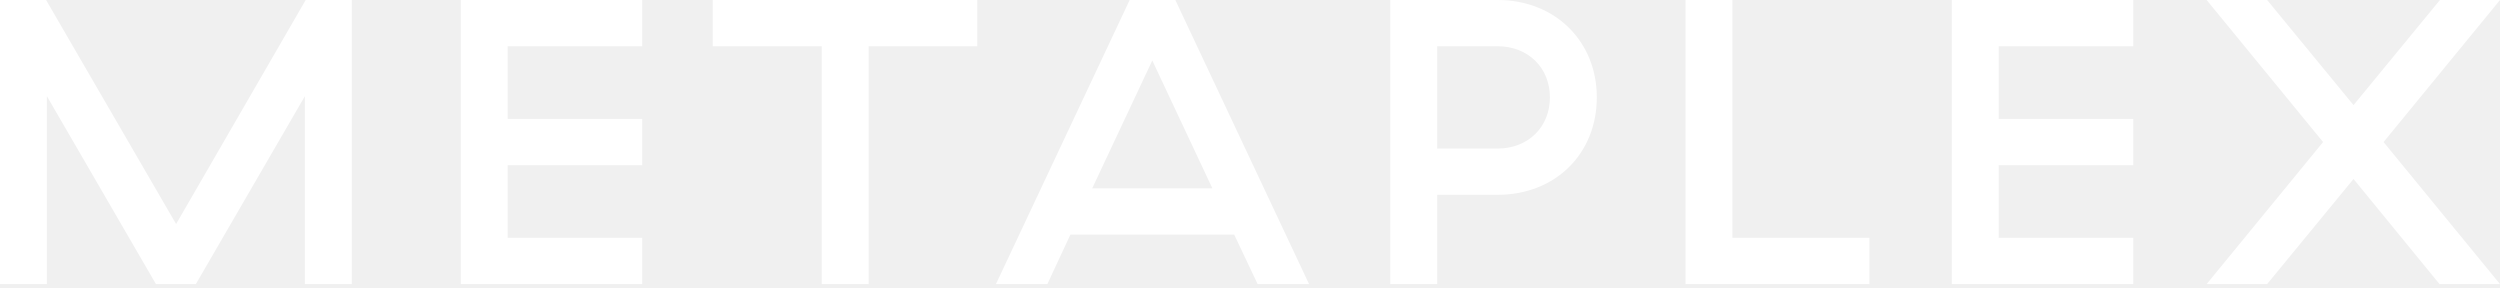
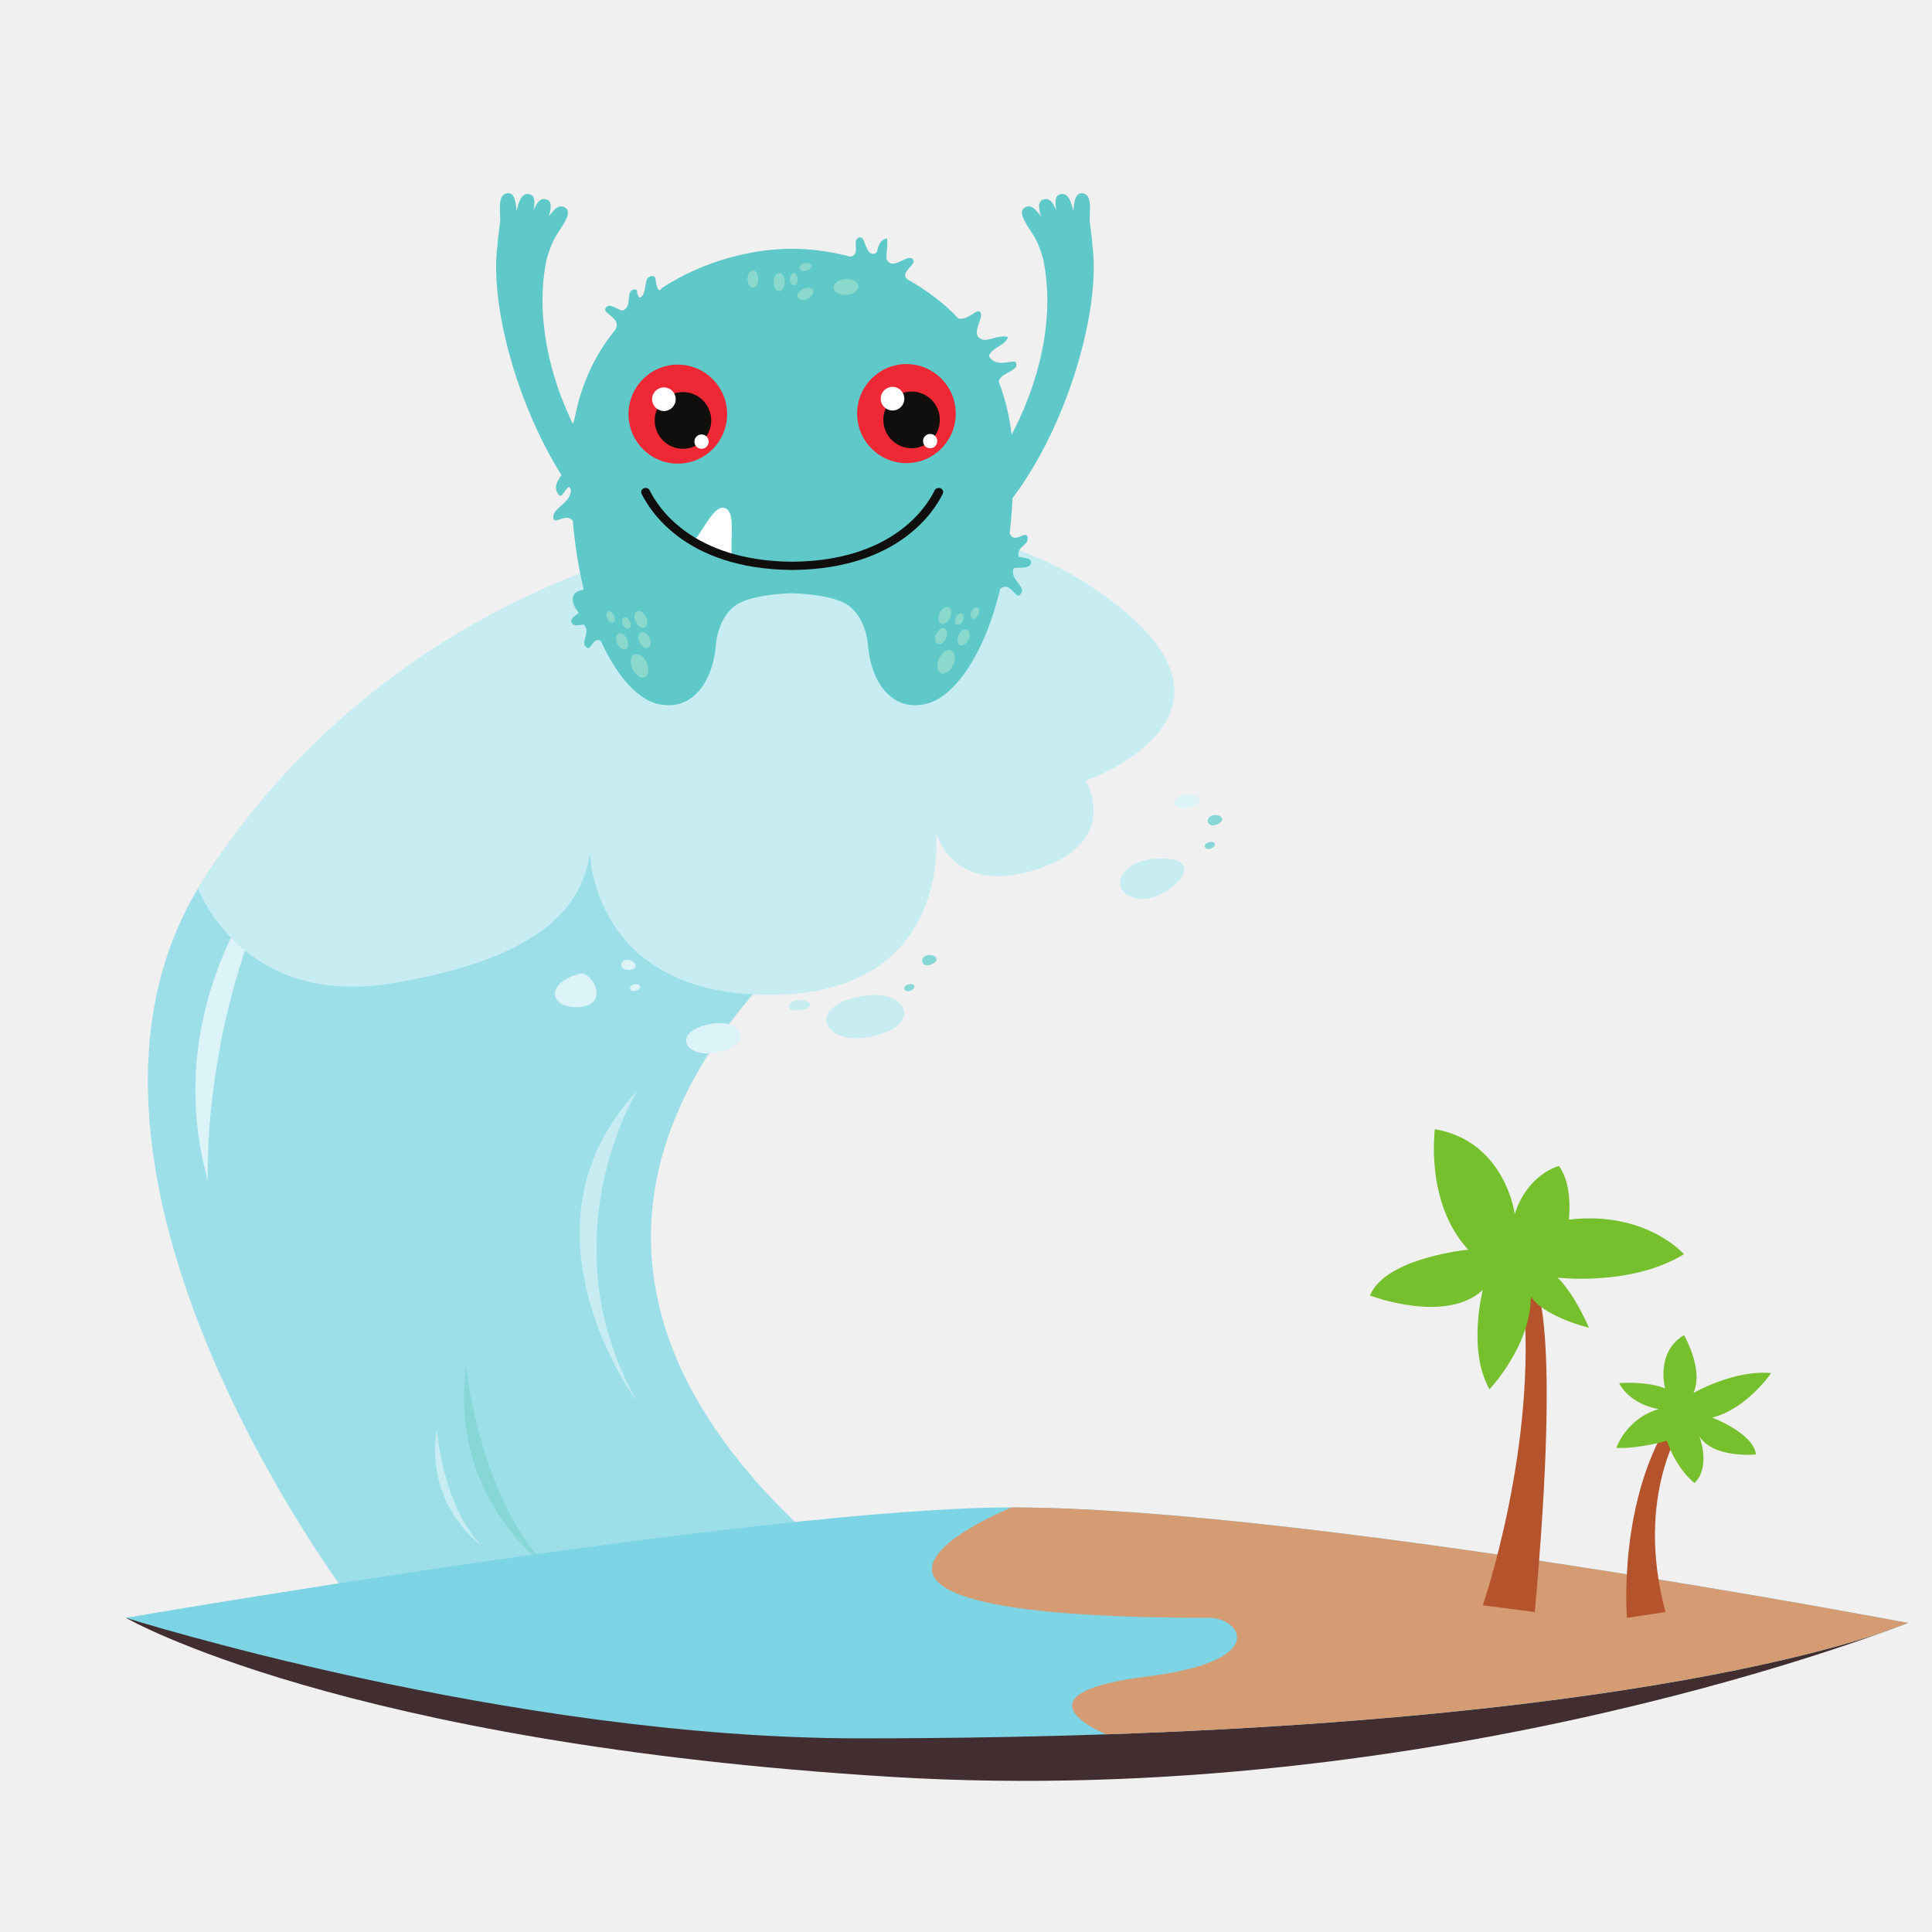
- <svg xmlns="http://www.w3.org/2000/svg" width="200" height="23" viewBox="0 0 200 23" fill="none">
-   <path d="M0 22.727H3.752V7.695L12.475 22.727H15.668L24.39 7.695V22.727H28.143V0H24.456L14.088 17.922L3.687 0H0V22.727Z" fill="white" />
-   <path d="M36.862 22.727H51.378V19.026H40.614V13.214H51.378V9.513H40.614V3.701H51.378V0H36.862V22.727Z" fill="white" />
-   <path d="M65.741 22.727H69.493V3.701H78.183V0H57.018V3.701H65.741V22.727Z" fill="white" />
-   <path d="M100.61 22.727H104.724L94.027 0H90.373L79.675 22.727H83.79L85.633 18.766H98.734L100.61 22.727ZM87.378 15.065L92.183 4.838L96.989 15.065H87.378Z" fill="white" />
-   <path d="M111.222 22.727H114.974V15.584H119.813C124.421 15.584 127.745 12.305 127.745 7.792C127.745 3.312 124.421 0 119.813 0H111.222V22.727ZM114.974 11.883V3.701H119.813C122.249 3.701 123.993 5.422 123.993 7.792C123.993 10.162 122.249 11.883 119.813 11.883H114.974Z" fill="white" />
-   <path d="M134.841 22.727H149.554V19.026H138.593V0H134.841V22.727Z" fill="white" />
-   <path d="M156.145 22.727H170.661V19.026H159.897V13.214H170.661V9.513H159.897V3.701H170.661V0H156.145V22.727Z" fill="white" />
-   <path d="M176.531 22.727H181.37L188.282 14.318L195.161 22.727H200L190.685 11.364L200 0H195.194L188.282 8.409L181.37 0H176.531L185.846 11.364L176.531 22.727Z" fill="white" />
+ <svg xmlns="http://www.w3.org/2000/svg" contentScriptType="text/ecmascript" width="150" zoomAndPan="magnify" contentStyleType="text/css" viewBox="0 0 150 150" height="150" preserveAspectRatio="xMidYMid meet" version="1.0">
+   <defs>
+     <clipPath id="clip-0">
+       <path d="M 9 125 L 148.188 125 L 148.188 139 L 9 139 Z M 9 125 " clip-rule="nonzero" />
+     </clipPath>
+     <clipPath id="clip-1">
+       <path d="M 9 117 L 148.188 117 L 148.188 135 L 9 135 Z M 9 117 " clip-rule="nonzero" />
+     </clipPath>
+     <clipPath id="clip-2">
+       <path d="M 72 117 L 148.188 117 L 148.188 135 L 72 135 Z M 72 117 " clip-rule="nonzero" />
+     </clipPath>
+     <clipPath id="clip-3">
+       <path d="M 38.516 15 L 84.918 15 L 84.918 54.75 L 38.516 54.75 Z M 38.516 15 " clip-rule="nonzero" />
+     </clipPath>
+   </defs>
+   <path fill="rgb(61.569%, 87.45%, 91.37%)" d="M 27.242 124.23 C 27.242 124.23 2.027 91.188 15.379 68.965 C 28.723 46.738 60.609 45.258 60.609 45.258 L 66.723 69.695 C 66.723 69.695 29.465 94.336 68.023 123.508 L 27.242 124.23 " fill-opacity="1" fill-rule="nonzero" />
+   <path fill="rgb(86.269%, 95.29%, 97.249%)" d="M 92.176 62.73 C 93.426 62.594 93.5 61.426 91.934 61.715 C 90.945 61.895 90.809 62.879 92.176 62.73 Z M 55.492 79.453 C 52.066 79.891 52.996 82.246 55.668 81.711 C 58.59 81.121 57.66 79.18 55.492 79.453 Z M 49.309 76.418 C 48.773 76.465 48.773 77.012 49.309 76.934 C 49.844 76.855 49.844 76.367 49.309 76.418 Z M 48.793 74.527 C 48.148 74.402 47.953 75.305 48.793 75.305 C 49.633 75.305 49.438 74.656 48.793 74.527 Z M 45.004 75.605 C 42.277 76.305 42.633 78.355 45.004 78.184 C 47.375 78.012 45.984 75.352 45.004 75.605 Z M 16.137 91.68 C 12.008 76.723 22.461 65.914 22.461 65.914 C 15.566 78.434 16.137 91.68 16.137 91.68 " fill-opacity="1" fill-rule="nonzero" />
+   <path fill="rgb(53.329%, 84.309%, 84.309%)" d="M 93.902 65.379 C 93.379 65.496 93.449 66.035 93.969 65.891 C 94.492 65.742 94.426 65.258 93.902 65.379 Z M 70.566 76.418 C 70.043 76.535 70.117 77.078 70.637 76.93 C 71.156 76.785 71.094 76.301 70.566 76.418 Z M 94.176 63.301 C 93.527 63.422 93.684 64.332 94.465 64.02 C 95.242 63.707 94.824 63.18 94.176 63.301 Z M 72.004 74.164 C 71.355 74.285 71.512 75.195 72.289 74.883 C 73.07 74.57 72.648 74.043 72.004 74.164 Z M 36.188 106.039 C 36.188 106.039 37.219 116.527 42.727 121.859 C 42.727 121.859 34.812 116.699 36.188 106.039 " fill-opacity="1" fill-rule="nonzero" />
+   <path fill="rgb(78.04%, 92.94%, 95.29%)" d="M 89.688 66.672 C 86.715 66.879 86.043 69.367 88.316 69.77 C 90.59 70.172 94.438 66.344 89.688 66.672 Z M 62.004 77.66 C 61.023 77.707 60.898 78.648 62.141 78.422 C 63.383 78.195 62.98 77.613 62.004 77.66 Z M 67.324 77.277 C 62.438 77.898 63.758 81.266 67.574 80.496 C 71.738 79.656 70.414 76.883 67.324 77.277 Z M 49.438 108.789 C 42.383 96.238 49.438 84.742 49.438 84.742 C 39.457 95.43 49.438 108.789 49.438 108.789 Z M 15.379 68.965 C 15.379 68.965 18.719 78.27 30.465 76.336 C 41.34 74.543 45.18 70.789 45.805 66.223 C 45.805 66.223 45.973 77.402 60.023 77.238 C 74.074 77.07 72.672 64.609 72.672 64.609 C 72.672 64.609 73.891 69.742 80.676 67.438 C 87.129 65.246 84.289 60.613 84.289 60.613 C 84.289 60.613 99.777 55.207 84.289 45.258 C 68.023 34.809 32.531 41.223 15.379 68.965 Z M 33.906 110.969 C 33.906 110.969 34.348 116.906 37.387 119.988 C 37.387 119.988 32.984 116.969 33.906 110.969 " fill-opacity="1" fill-rule="nonzero" />
+   <g clip-path="url(#clip-0)">
+     <path fill="rgb(25.879%, 18.039%, 18.819%)" d="M 9.777 125.609 C 9.777 125.609 26.574 135.355 69.234 137.957 C 111.898 140.555 148.117 126 148.117 126 L 9.777 125.609 " fill-opacity="1" fill-rule="nonzero" />
+   </g>
+   <g clip-path="url(#clip-1)">
+     <path fill="rgb(48.63%, 83.139%, 89.799%)" d="M 9.777 125.609 C 9.777 125.609 59.562 117.035 78.555 117.035 C 101.035 117.035 148.117 126 148.117 126 C 148.117 126 128.355 134.965 66.738 134.965 C 39.422 134.965 9.777 125.609 9.777 125.609 " fill-opacity="1" fill-rule="nonzero" />
+   </g>
+   <g clip-path="url(#clip-2)">
+     <path fill="rgb(83.53%, 61.179%, 45.49%)" d="M 93.898 125.609 C 96.297 125.609 98.699 128.957 89.098 130.156 C 79.504 131.355 84.18 133.953 85.906 134.652 C 132.531 133.066 148.117 126 148.117 126 C 148.117 126 101.035 117.035 78.555 117.035 C 78.555 117.035 57.148 125.609 93.898 125.609 " fill-opacity="1" fill-rule="nonzero" />
+   </g>
+   <path fill="rgb(70.589%, 32.549%, 17.249%)" d="M 115.125 124.637 C 115.125 124.637 119.422 112.152 118.25 100.453 L 119.16 99.672 C 119.16 99.672 121.242 102.141 119.16 125.156 L 115.125 124.637 " fill-opacity="1" fill-rule="nonzero" />
+   <path fill="rgb(45.879%, 75.29%, 17.249%)" d="M 111.406 87.668 C 111.406 87.668 110.613 93.387 113.996 97.027 C 113.996 97.027 107.578 97.633 106.363 100.582 C 106.363 100.582 112.262 102.836 115.125 100.148 C 115.125 100.148 113.91 104.828 115.645 107.863 C 115.645 107.863 118.855 104.484 118.855 100.668 C 118.855 100.668 119.551 102.055 123.367 103.094 C 123.367 103.094 122.328 100.582 120.938 99.195 C 120.938 99.195 126.664 99.887 130.742 97.375 C 130.742 97.375 127.793 93.992 121.805 94.688 C 121.805 94.688 122.152 92 121.027 90.527 C 121.027 90.527 118.609 91.133 117.605 94.254 C 117.605 94.254 116.879 88.621 111.406 87.668 " fill-opacity="1" fill-rule="nonzero" />
+   <path fill="rgb(70.589%, 32.549%, 17.249%)" d="M 126.316 125.609 C 126.316 125.609 125.539 116.312 129.961 109.812 L 130.742 110.465 C 130.742 110.465 126.84 115.969 129.309 125.156 L 126.316 125.609 " fill-opacity="1" fill-rule="nonzero" />
+   <path fill="rgb(45.879%, 75.29%, 17.249%)" d="M 137.512 106.605 C 137.512 106.605 135.602 109.402 132.934 110.062 C 132.934 110.062 136.121 111.254 136.336 112.922 C 136.336 112.922 133.02 113.262 131.93 111.5 C 131.93 111.5 132.867 113.836 131.566 115.145 C 131.566 115.145 130.215 114.152 129.41 111.863 C 129.41 111.863 127.203 112.5 125.492 112.414 C 125.492 112.414 126.266 110.117 128.789 109.402 C 128.789 109.402 126.629 109.121 125.711 107.387 C 125.711 107.387 127.879 107.211 129.277 107.797 C 129.277 107.797 128.504 105.004 130.742 103.66 C 130.742 103.66 132.305 106.305 131.477 108.152 C 131.477 108.152 134.586 106.34 137.512 106.605 " fill-opacity="1" fill-rule="nonzero" />
+   <g clip-path="url(#clip-3)">
+     <path fill="rgb(36.859%, 78.819%, 78.429%)" d="M 79.297 43.273 C 79.223 43.262 79.152 43.25 79.09 43.23 C 78.902 42.477 79.789 42.348 79.789 41.84 C 79.789 40.949 78.773 42.348 78.395 41.41 C 78.402 41.34 78.41 41.27 78.418 41.199 C 78.504 40.395 78.57 39.555 78.613 38.672 C 82.93 32.977 85.508 23.891 84.805 18.992 C 84.836 18.797 84.586 17.223 84.598 17.004 C 84.652 15.918 84.699 15.094 84.051 15.004 C 83.52 14.934 83.395 15.562 83.336 16.395 C 83.137 15.566 82.926 14.992 82.379 15.07 C 81.902 15.137 81.891 15.652 82.012 16.344 C 81.762 15.734 81.496 15.355 81.039 15.477 C 80.566 15.598 80.621 16.125 80.828 16.816 C 80.406 16.219 80.035 15.855 79.59 16.098 C 79.02 16.41 79.535 17.191 80.129 18.098 C 80.309 18.371 80.648 18.891 80.996 20.129 C 81.965 24.824 80.598 29.859 78.543 33.746 C 78.375 32.316 78.051 31.004 77.605 29.809 C 77.578 29.742 77.555 29.68 77.535 29.613 C 77.758 28.969 78.52 28.969 78.902 28.457 C 78.902 28.332 78.902 28.074 78.773 28.074 C 78.141 28.074 77.25 28.457 76.777 27.648 C 76.793 27.574 76.824 27.516 76.863 27.461 C 77.227 26.906 78.055 26.801 78.266 26.164 C 77.688 26.02 77.148 26.289 76.633 26.375 C 76.57 26.387 76.504 26.395 76.441 26.398 C 75.094 26.164 76.488 24.633 76.109 24.254 C 75.855 23.871 75.223 24.891 74.426 24.734 C 74.395 24.703 74.367 24.672 74.336 24.645 C 73.234 23.504 71.988 22.566 70.672 21.816 C 70.613 21.777 70.547 21.742 70.484 21.707 C 69.762 21.191 71.16 20.555 70.906 20.176 C 70.523 19.535 69.254 21.191 68.82 20.074 C 68.82 20.012 68.82 19.949 68.824 19.887 C 68.844 19.441 68.938 18.965 68.875 18.516 C 68.367 18.582 68.242 18.996 68.117 19.414 C 68.098 19.484 68.074 19.551 68.055 19.621 C 67.352 20.047 67.227 18.898 66.973 18.516 C 66.844 18.391 66.59 18.391 66.465 18.645 C 66.336 19.027 66.719 19.793 66.023 19.926 C 65.949 19.906 65.875 19.887 65.797 19.867 C 64.293 19.492 62.82 19.316 61.488 19.316 C 61.484 19.316 61.484 19.316 61.48 19.316 C 61.48 19.316 61.477 19.316 61.477 19.316 C 58.445 19.316 54.684 20.227 51.453 22.324 C 51.422 22.348 51.387 22.371 51.352 22.391 C 51.359 22.469 51.234 22.594 51.105 22.469 C 50.852 22.086 50.98 21.449 50.727 21.449 C 49.836 21.32 50.348 22.723 49.711 23.105 C 49.586 23.105 49.457 22.852 49.465 22.605 C 49.434 22.523 49.395 22.469 49.332 22.469 C 48.441 22.469 49.203 23.871 48.305 24.117 C 48.242 24.102 48.176 24.074 48.113 24.043 C 47.664 23.84 47.27 23.574 47.047 23.871 C 46.664 24.379 48.316 24.633 47.777 25.594 C 47.75 25.633 47.723 25.664 47.699 25.695 C 46.242 27.508 45.141 29.746 44.617 32.469 C 44.609 32.516 44.602 32.562 44.586 32.613 C 44.555 32.711 44.516 32.809 44.469 32.902 C 42.656 29.148 41.539 24.492 42.438 20.129 C 42.789 18.891 43.129 18.371 43.305 18.098 C 43.902 17.191 44.414 16.41 43.848 16.098 C 43.402 15.855 43.031 16.219 42.605 16.816 C 42.816 16.125 42.871 15.598 42.398 15.477 C 41.941 15.355 41.672 15.734 41.426 16.344 C 41.547 15.652 41.535 15.137 41.059 15.07 C 40.508 14.992 40.297 15.566 40.102 16.395 C 40.043 15.562 39.918 14.934 39.383 15.004 C 38.738 15.094 38.781 15.918 38.84 17.004 C 38.852 17.223 38.598 18.797 38.633 18.992 C 38 23.406 40.027 31.215 43.594 36.887 C 43.238 37.387 42.961 37.855 43.363 38.398 C 43.605 38.758 43.844 37.988 44.188 37.793 C 44.211 37.824 44.234 37.859 44.258 37.891 C 44.258 37.906 44.262 37.918 44.262 37.93 C 44.27 37.969 44.285 37.988 44.312 37.973 C 44.316 37.977 44.316 37.977 44.32 37.98 C 44.371 39.164 42.73 39.422 42.984 40.309 C 43.113 40.691 44 39.801 44.473 40.441 C 44.477 40.484 44.48 40.523 44.484 40.566 C 44.652 42.445 44.93 44.117 45.281 45.602 C 45.297 45.668 45.312 45.734 45.316 45.797 C 44.125 45.918 44.379 46.938 44.941 47.582 C 44.891 47.629 44.836 47.668 44.777 47.707 C 44.5 47.895 44.273 48.074 44.379 48.34 C 44.508 48.594 44.793 48.562 45.125 48.512 C 45.195 48.5 45.262 48.488 45.324 48.492 C 45.902 49.105 45.016 49.867 45.523 50.25 C 45.902 50.633 46.031 49.359 46.656 49.77 C 46.68 49.816 46.703 49.863 46.723 49.91 C 48.043 52.785 49.66 54.289 50.973 54.629 C 53.664 55.324 55.32 53.043 55.578 50.109 C 55.707 48.645 56.352 47.348 57.453 46.797 C 58.82 46.113 61.352 46.062 61.48 46.059 C 61.613 46.062 64.145 46.113 65.512 46.797 C 66.613 47.348 67.258 48.645 67.387 50.109 C 67.641 53.043 69.301 55.324 71.992 54.629 C 73.816 54.156 76.242 51.422 77.613 45.891 C 77.629 45.832 77.641 45.773 77.656 45.719 C 78.52 45.027 78.902 46.809 79.281 46.043 C 79.664 45.535 78.395 45.027 78.688 44.121 C 78.754 44.105 78.824 44.098 78.898 44.094 C 79.402 44.062 79.895 44.121 80.043 43.75 C 80.105 43.367 79.727 43.336 79.297 43.273 " fill-opacity="1" fill-rule="nonzero" />
+   </g>
+   <path fill="rgb(93.329%, 16.08%, 20.779%)" d="M 74.203 32.109 C 74.203 34.234 72.492 35.957 70.375 35.957 C 68.262 35.957 66.547 34.234 66.547 32.109 C 66.547 29.988 68.262 28.266 70.375 28.266 C 72.492 28.266 74.203 29.988 74.203 32.109 " fill-opacity="1" fill-rule="nonzero" />
+   <path fill="rgb(6.27%, 5.879%, 5.099%)" d="M 72.969 32.598 C 72.969 33.816 71.984 34.801 70.773 34.801 C 69.562 34.801 68.582 33.816 68.582 32.598 C 68.582 31.383 69.562 30.398 70.773 30.398 C 71.984 30.398 72.969 31.383 72.969 32.598 " fill-opacity="1" fill-rule="nonzero" />
+   <path fill="rgb(100%, 100%, 100%)" d="M 70.211 30.953 C 70.211 31.461 69.801 31.871 69.297 31.871 C 68.789 31.871 68.379 31.461 68.379 30.953 C 68.379 30.445 68.789 30.035 69.297 30.035 C 69.801 30.035 70.211 30.445 70.211 30.953 " fill-opacity="1" fill-rule="nonzero" />
+   <path fill="rgb(100%, 100%, 100%)" d="M 72.77 34.246 C 72.77 34.555 72.523 34.801 72.219 34.801 C 71.91 34.801 71.664 34.555 71.664 34.246 C 71.664 33.938 71.91 33.691 72.219 33.691 C 72.523 33.691 72.77 33.938 72.77 34.246 " fill-opacity="1" fill-rule="nonzero" />
+   <path fill="rgb(93.329%, 16.08%, 20.779%)" d="M 56.453 32.152 C 56.453 34.277 54.738 35.996 52.625 35.996 C 50.512 35.996 48.797 34.277 48.797 32.152 C 48.797 30.031 50.512 28.309 52.625 28.309 C 54.738 28.309 56.453 30.031 56.453 32.152 " fill-opacity="1" fill-rule="nonzero" />
+   <path fill="rgb(6.27%, 5.879%, 5.099%)" d="M 55.219 32.641 C 55.219 33.859 54.234 34.844 53.023 34.844 C 51.812 34.844 50.832 33.859 50.832 32.641 C 50.832 31.426 51.812 30.441 53.023 30.441 C 54.234 30.441 55.219 31.426 55.219 32.641 " fill-opacity="1" fill-rule="nonzero" />
+   <path fill="rgb(100%, 100%, 100%)" d="M 52.461 30.996 C 52.461 31.504 52.051 31.914 51.543 31.914 C 51.039 31.914 50.629 31.504 50.629 30.996 C 50.629 30.488 51.039 30.078 51.543 30.078 C 52.051 30.078 52.461 30.488 52.461 30.996 " fill-opacity="1" fill-rule="nonzero" />
+   <path fill="rgb(100%, 100%, 100%)" d="M 55.02 34.289 C 55.02 34.594 54.773 34.844 54.465 34.844 C 54.16 34.844 53.914 34.594 53.914 34.289 C 53.914 33.98 54.16 33.73 54.465 33.73 C 54.773 33.73 55.02 33.98 55.02 34.289 " fill-opacity="1" fill-rule="nonzero" />
+   <path fill="rgb(100%, 100%, 100%)" d="M 56.238 39.434 C 55.43 39.242 54.66 41.062 53.973 41.867 C 53.23 42.738 56.832 43.414 56.805 42.891 C 56.73 41.473 57.086 39.633 56.238 39.434 " fill-opacity="1" fill-rule="nonzero" />
+   <path fill="rgb(54.509%, 84.709%, 80.389%)" d="M 74.008 51.645 C 73.781 52.133 73.348 52.406 73.043 52.262 C 72.738 52.117 72.676 51.609 72.902 51.121 C 73.133 50.637 73.562 50.363 73.867 50.508 C 74.172 50.652 74.234 51.16 74.008 51.645 " fill-opacity="1" fill-rule="nonzero" />
+   <path fill="rgb(54.509%, 84.709%, 80.389%)" d="M 73.758 47.977 C 73.594 48.324 73.281 48.523 73.062 48.422 C 72.84 48.316 72.797 47.949 72.961 47.598 C 73.125 47.25 73.438 47.051 73.656 47.156 C 73.875 47.258 73.922 47.625 73.758 47.977 " fill-opacity="1" fill-rule="nonzero" />
+   <path fill="rgb(54.509%, 84.709%, 80.389%)" d="M 73.445 49.57 C 73.289 49.902 72.996 50.09 72.785 49.992 C 72.578 49.895 72.535 49.543 72.691 49.211 C 72.848 48.879 73.141 48.691 73.352 48.789 C 73.559 48.891 73.602 49.238 73.445 49.57 " fill-opacity="1" fill-rule="nonzero" />
+   <path fill="rgb(54.509%, 84.709%, 80.389%)" d="M 75.188 49.66 C 75.031 49.992 74.738 50.184 74.527 50.082 C 74.32 49.984 74.277 49.637 74.434 49.305 C 74.59 48.973 74.887 48.781 75.094 48.883 C 75.301 48.98 75.344 49.328 75.188 49.66 " fill-opacity="1" fill-rule="nonzero" />
+   <path fill="rgb(54.509%, 84.709%, 80.389%)" d="M 74.75 48.195 C 74.641 48.434 74.43 48.566 74.281 48.496 C 74.133 48.426 74.102 48.18 74.211 47.941 C 74.324 47.703 74.535 47.57 74.684 47.641 C 74.832 47.711 74.859 47.961 74.75 48.195 " fill-opacity="1" fill-rule="nonzero" />
+   <path fill="rgb(54.509%, 84.709%, 80.389%)" d="M 75.965 47.727 C 75.855 47.961 75.645 48.098 75.496 48.027 C 75.348 47.957 75.316 47.707 75.43 47.473 C 75.539 47.234 75.75 47.098 75.898 47.172 C 76.047 47.242 76.078 47.488 75.965 47.727 " fill-opacity="1" fill-rule="nonzero" />
+   <path fill="rgb(54.509%, 84.709%, 80.389%)" d="M 49.105 51.953 C 49.332 52.438 49.766 52.711 50.07 52.566 C 50.375 52.422 50.438 51.914 50.207 51.426 C 49.98 50.941 49.547 50.668 49.242 50.812 C 48.938 50.957 48.875 51.465 49.105 51.953 " fill-opacity="1" fill-rule="nonzero" />
+   <path fill="rgb(54.509%, 84.709%, 80.389%)" d="M 49.355 48.281 C 49.52 48.629 49.832 48.828 50.051 48.727 C 50.27 48.621 50.316 48.254 50.152 47.902 C 49.988 47.555 49.676 47.355 49.457 47.461 C 49.234 47.562 49.191 47.93 49.355 48.281 " fill-opacity="1" fill-rule="nonzero" />
+   <path fill="rgb(54.509%, 84.709%, 80.389%)" d="M 49.664 49.875 C 49.82 50.207 50.117 50.395 50.324 50.297 C 50.535 50.199 50.578 49.848 50.422 49.516 C 50.266 49.184 49.969 48.996 49.762 49.094 C 49.551 49.195 49.508 49.543 49.664 49.875 " fill-opacity="1" fill-rule="nonzero" />
+   <path fill="rgb(54.509%, 84.709%, 80.389%)" d="M 47.922 49.965 C 48.078 50.297 48.375 50.488 48.582 50.387 C 48.793 50.289 48.836 49.941 48.68 49.609 C 48.523 49.277 48.227 49.086 48.02 49.188 C 47.809 49.285 47.766 49.633 47.922 49.965 " fill-opacity="1" fill-rule="nonzero" />
+   <path fill="rgb(54.509%, 84.709%, 80.389%)" d="M 48.363 48.5 C 48.473 48.738 48.684 48.871 48.832 48.801 C 48.98 48.73 49.012 48.484 48.898 48.246 C 48.789 48.008 48.578 47.875 48.43 47.945 C 48.281 48.016 48.25 48.266 48.363 48.5 " fill-opacity="1" fill-rule="nonzero" />
+   <path fill="rgb(54.509%, 84.709%, 80.389%)" d="M 47.145 48.031 C 47.258 48.266 47.469 48.402 47.617 48.332 C 47.766 48.262 47.793 48.012 47.684 47.777 C 47.574 47.539 47.363 47.406 47.215 47.477 C 47.062 47.547 47.035 47.793 47.145 48.031 " fill-opacity="1" fill-rule="nonzero" />
+   <path fill="rgb(54.509%, 84.709%, 80.389%)" d="M 65.727 22.895 C 65.191 22.93 64.742 22.688 64.719 22.352 C 64.695 22.012 65.105 21.707 65.641 21.672 C 66.172 21.633 66.625 21.875 66.648 22.211 C 66.672 22.551 66.258 22.855 65.727 22.895 " fill-opacity="1" fill-rule="nonzero" />
+   <path fill="rgb(54.509%, 84.709%, 80.389%)" d="M 60.938 21.902 C 60.938 22.289 60.742 22.602 60.5 22.602 C 60.254 22.602 60.059 22.289 60.059 21.902 C 60.059 21.516 60.254 21.199 60.5 21.199 C 60.742 21.199 60.938 21.516 60.938 21.902 " fill-opacity="1" fill-rule="nonzero" />
+   <path fill="rgb(54.509%, 84.709%, 80.389%)" d="M 58.875 21.668 C 58.875 22.035 58.688 22.332 58.457 22.332 C 58.227 22.332 58.039 22.035 58.039 21.668 C 58.039 21.301 58.227 21 58.457 21 C 58.688 21 58.875 21.301 58.875 21.668 " fill-opacity="1" fill-rule="nonzero" />
+   <path fill="rgb(54.509%, 84.709%, 80.389%)" d="M 62.707 23.191 C 62.371 23.344 62.023 23.297 61.93 23.086 C 61.836 22.875 62.027 22.582 62.359 22.43 C 62.691 22.277 63.039 22.324 63.137 22.535 C 63.23 22.746 63.039 23.043 62.707 23.191 " fill-opacity="1" fill-rule="nonzero" />
+   <path fill="rgb(54.509%, 84.709%, 80.389%)" d="M 61.93 21.676 C 61.93 21.938 61.797 22.148 61.633 22.148 C 61.469 22.148 61.336 21.938 61.336 21.676 C 61.336 21.414 61.469 21.199 61.633 21.199 C 61.797 21.199 61.93 21.414 61.93 21.676 " fill-opacity="1" fill-rule="nonzero" />
+   <path fill="rgb(54.509%, 84.709%, 80.389%)" d="M 62.605 21.016 C 62.352 21.082 62.113 21.004 62.074 20.844 C 62.035 20.684 62.207 20.5 62.461 20.438 C 62.715 20.375 62.949 20.453 62.988 20.613 C 63.031 20.773 62.855 20.953 62.605 21.016 " fill-opacity="1" fill-rule="nonzero" />
+   <path fill="rgb(6.27%, 5.879%, 5.099%)" d="M 73.023 37.91 C 72.848 37.84 72.645 37.91 72.566 38.07 C 71.938 39.363 69.293 43.551 61.504 43.613 C 53.715 43.551 51.07 39.363 50.441 38.07 C 50.363 37.91 50.16 37.84 49.984 37.91 C 49.812 37.98 49.734 38.172 49.812 38.332 C 50.477 39.699 53.25 44.117 61.305 44.25 C 61.316 44.25 61.324 44.25 61.336 44.25 C 61.395 44.25 61.449 44.25 61.504 44.25 C 61.559 44.25 61.613 44.25 61.672 44.25 C 61.684 44.25 61.695 44.25 61.703 44.25 C 69.758 44.117 72.531 39.699 73.199 38.332 C 73.273 38.172 73.199 37.98 73.023 37.91 " fill-opacity="1" fill-rule="nonzero" />
</svg>
